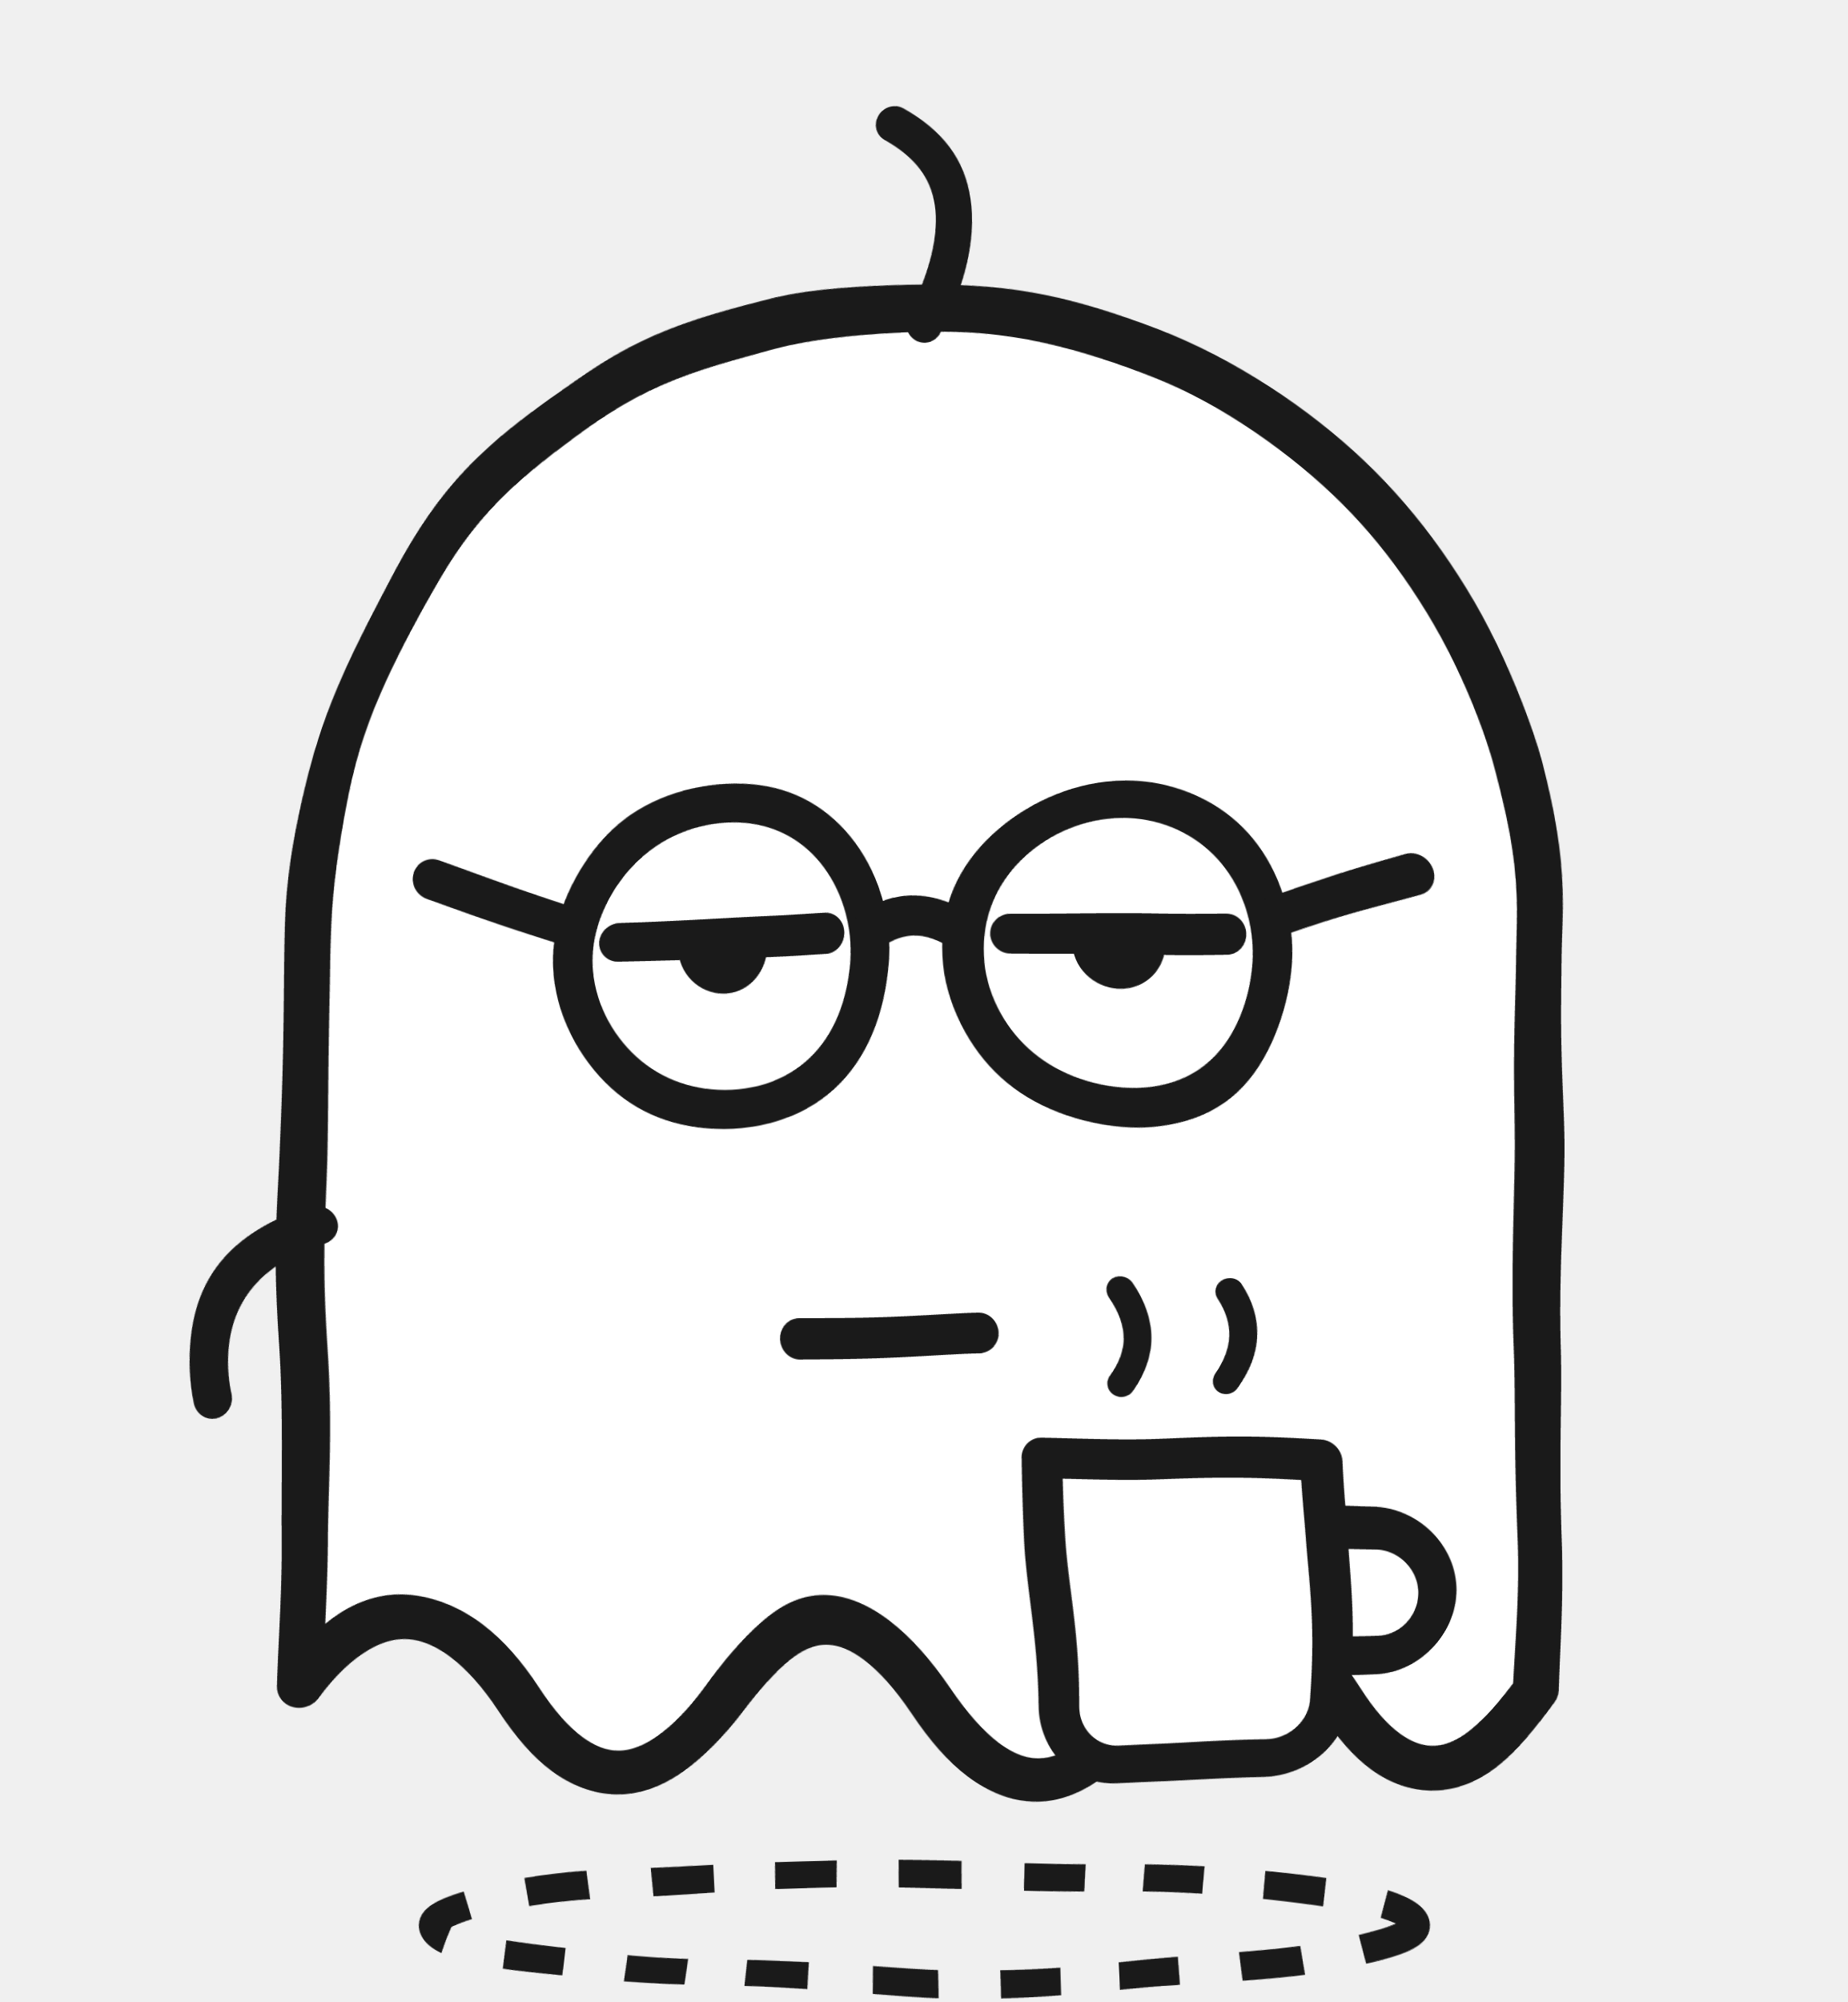
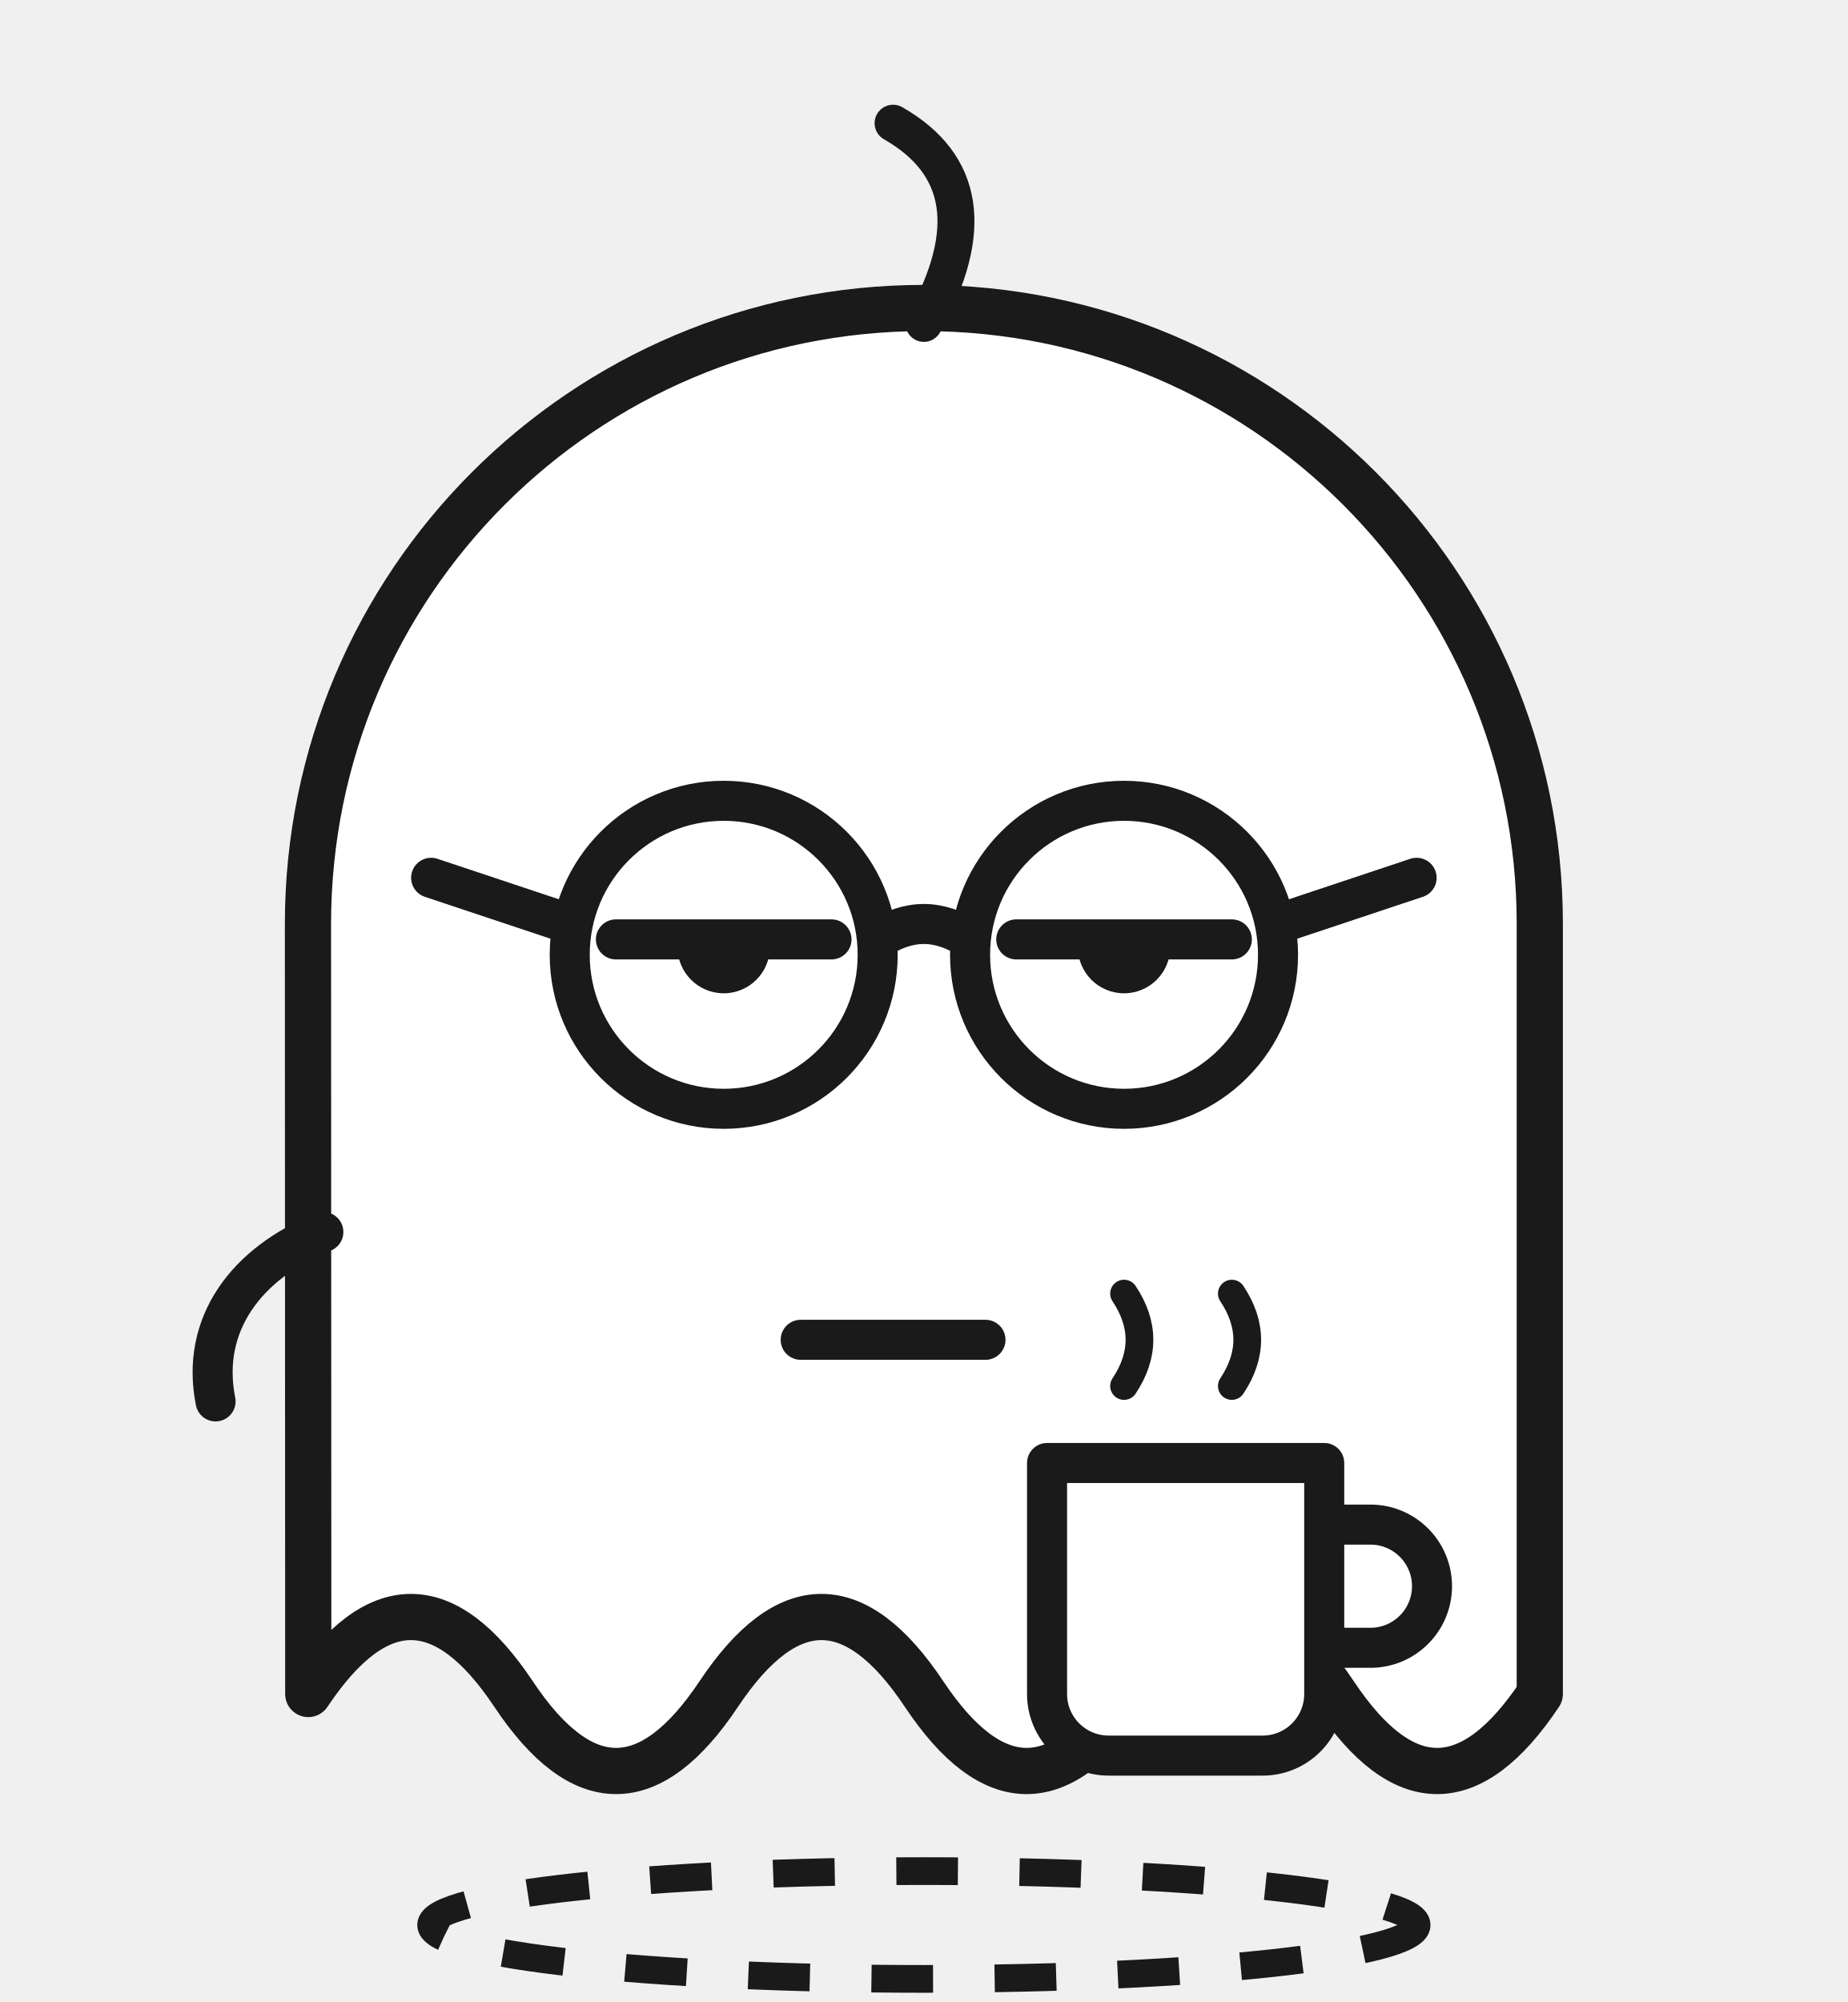
<svg xmlns="http://www.w3.org/2000/svg" width="480" height="520" viewBox="0 0 120 130" class="shrink-0" role="img" aria-label="Pip waiting with a coffee mug" focusable="false">
-   <defs>
-     <filter id="ghostos-ink" x="-5%" y="-5%" width="110%" height="110%">
-       <feTurbulence type="fractalNoise" baseFrequency="0.04" numOctaves="2" seed="7" />
-       <feDisplacementMap in="SourceGraphic" scale="2.3" />
-     </filter>
-   </defs>
-   <g filter="url(#ghostos-ink)">
-     <ellipse cx="60" cy="125" rx="32" ry="3.5" fill="none" stroke="#1a1a1a" stroke-width="1.8" stroke-dasharray="4 4" />
-     <g>
-       <path d="M20 60a40 40 0 0 1 80 0v50q-6.67 10 -13.33 0t-13.33 0t-13.33 0t-13.33 0t-13.33 0t-13.33 0Z" fill="#fff" stroke="#1a1a1a" stroke-width="3" stroke-linejoin="round" />
-       <path d="M60 21q5-9-2-13" stroke="#1a1a1a" fill="none" stroke-linecap="round" stroke-width="2.4" />
-       <circle cx="47" cy="62" r="10" fill="#fff" stroke="#1a1a1a" stroke-width="2.6" />
-       <circle cx="73" cy="62" r="10" fill="#fff" stroke="#1a1a1a" stroke-width="2.6" />
-       <path d="M57 61q3-2 6 0M37 60l-9-3M83 60l9-3" stroke="#1a1a1a" fill="none" stroke-linecap="round" stroke-width="2.6" />
-       <path d="M40 61h14M66 61h14" stroke="#1a1a1a" fill="none" stroke-linecap="round" stroke-width="2.6" />
-       <path d="M44 61.5a3 3 0 0 0 6 0ZM70 61.5a3 3 0 0 0 6 0Z" fill="#1a1a1a" />
-       <path d="M52 87h12" stroke="#1a1a1a" fill="none" stroke-linecap="round" stroke-width="2.6" />
-       <path d="M68 95h18v15a4 4 0 0 1-4 4H72a4 4 0 0 1-4-4Z" fill="#fff" stroke="#1a1a1a" stroke-width="2.6" stroke-linejoin="round" />
-       <path d="M86 99h3a4 4 0 0 1 0 8h-3" stroke="#1a1a1a" stroke-width="2.6" fill="none" />
-       <path d="M73 90q2-3 0-6M80 90q2-3 0-6" stroke="#1a1a1a" fill="none" stroke-linecap="round" stroke-width="1.8" />
-       <path d="M21 80c-5 2-8 6-7 11" stroke="#1a1a1a" fill="none" stroke-linecap="round" stroke-width="2.6" />
-     </g>
+   <ellipse cx="60" cy="125" rx="32" ry="3.5" fill="none" stroke="#1a1a1a" stroke-width="1.8" stroke-dasharray="4 4" />
+   <g>
+     <path d="M20 60a40 40 0 0 1 80 0v50q-6.67 10 -13.33 0t-13.33 0t-13.33 0t-13.33 0t-13.33 0t-13.33 0Z" fill="#fff" stroke="#1a1a1a" stroke-width="3" stroke-linejoin="round" />
+     <path d="M60 21q5-9-2-13" stroke="#1a1a1a" fill="none" stroke-linecap="round" stroke-width="2.4" />
+     <circle cx="47" cy="62" r="10" fill="#fff" stroke="#1a1a1a" stroke-width="2.6" />
+     <circle cx="73" cy="62" r="10" fill="#fff" stroke="#1a1a1a" stroke-width="2.6" />
+     <path d="M57 61q3-2 6 0M37 60l-9-3M83 60l9-3" stroke="#1a1a1a" fill="none" stroke-linecap="round" stroke-width="2.6" />
+     <path d="M40 61h14M66 61h14" stroke="#1a1a1a" fill="none" stroke-linecap="round" stroke-width="2.6" />
+     <path d="M44 61.5a3 3 0 0 0 6 0ZM70 61.5a3 3 0 0 0 6 0Z" fill="#1a1a1a" />
+     <path d="M52 87h12" stroke="#1a1a1a" fill="none" stroke-linecap="round" stroke-width="2.6" />
+     <path d="M68 95h18v15a4 4 0 0 1-4 4H72a4 4 0 0 1-4-4Z" fill="#fff" stroke="#1a1a1a" stroke-width="2.6" stroke-linejoin="round" />
+     <path d="M86 99h3a4 4 0 0 1 0 8h-3" stroke="#1a1a1a" stroke-width="2.6" fill="none" />
+     <path d="M73 90q2-3 0-6M80 90q2-3 0-6" stroke="#1a1a1a" fill="none" stroke-linecap="round" stroke-width="1.8" />
+     <path d="M21 80c-5 2-8 6-7 11" stroke="#1a1a1a" fill="none" stroke-linecap="round" stroke-width="2.6" />
  </g>
</svg>
